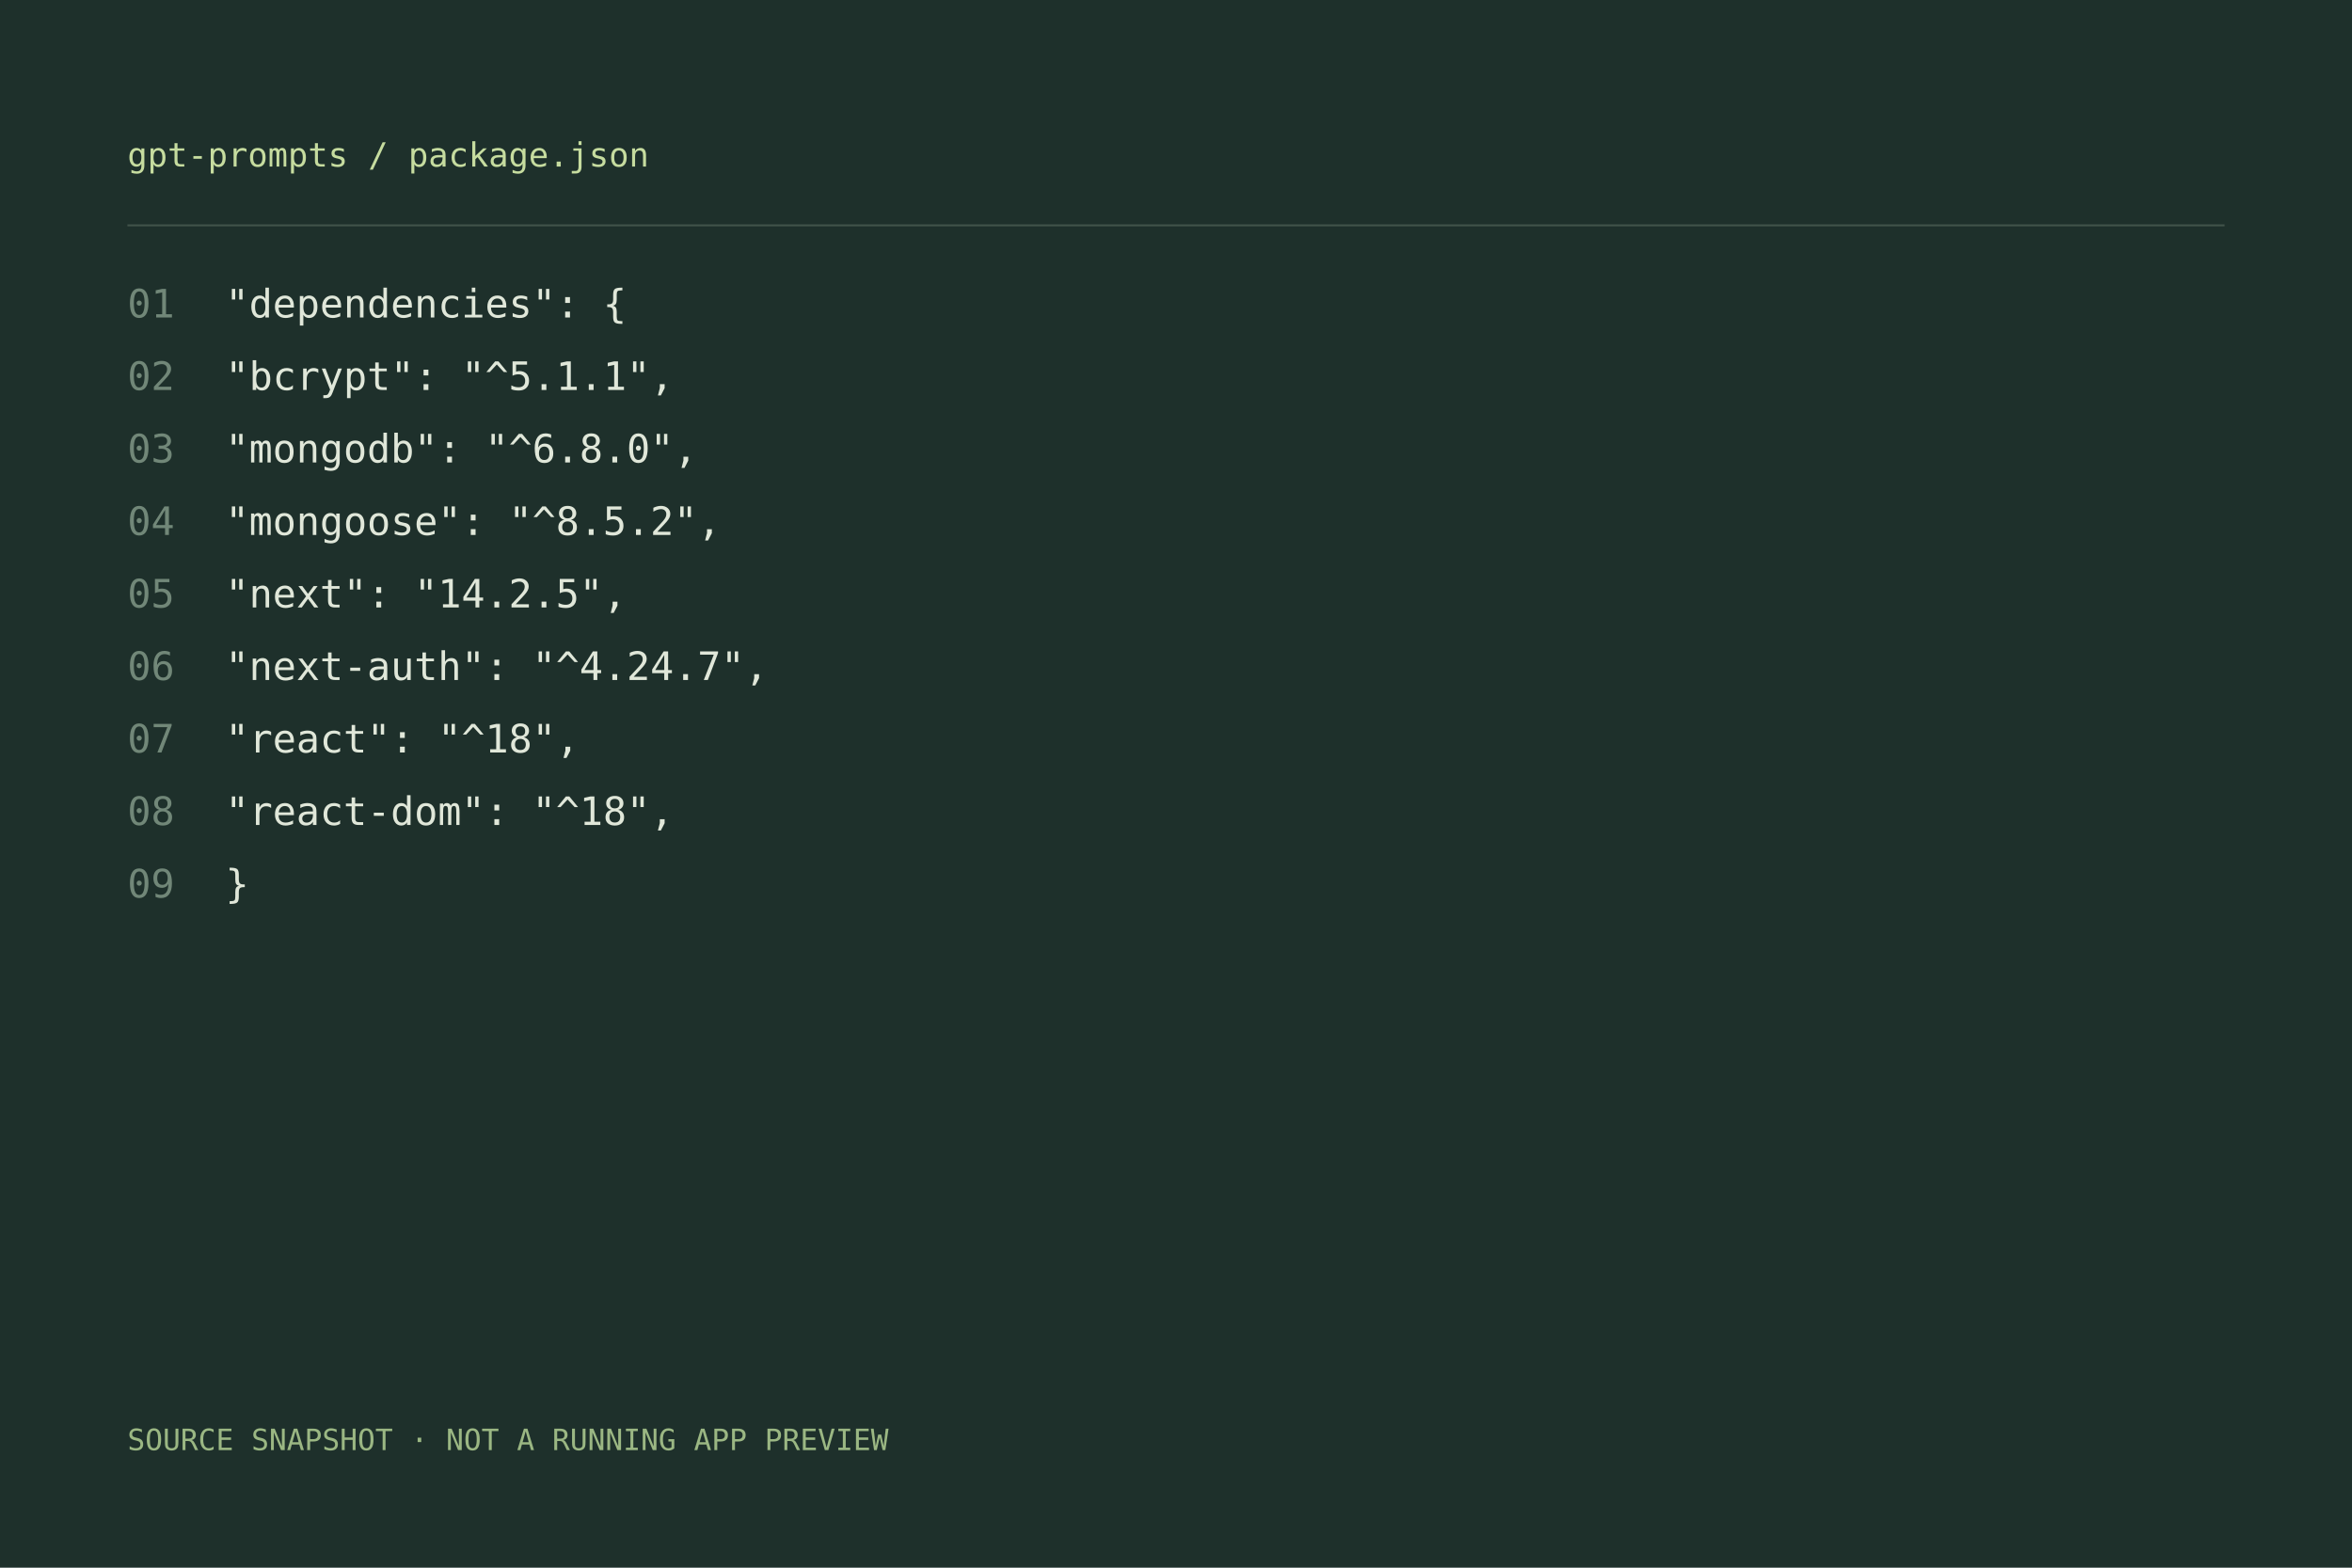
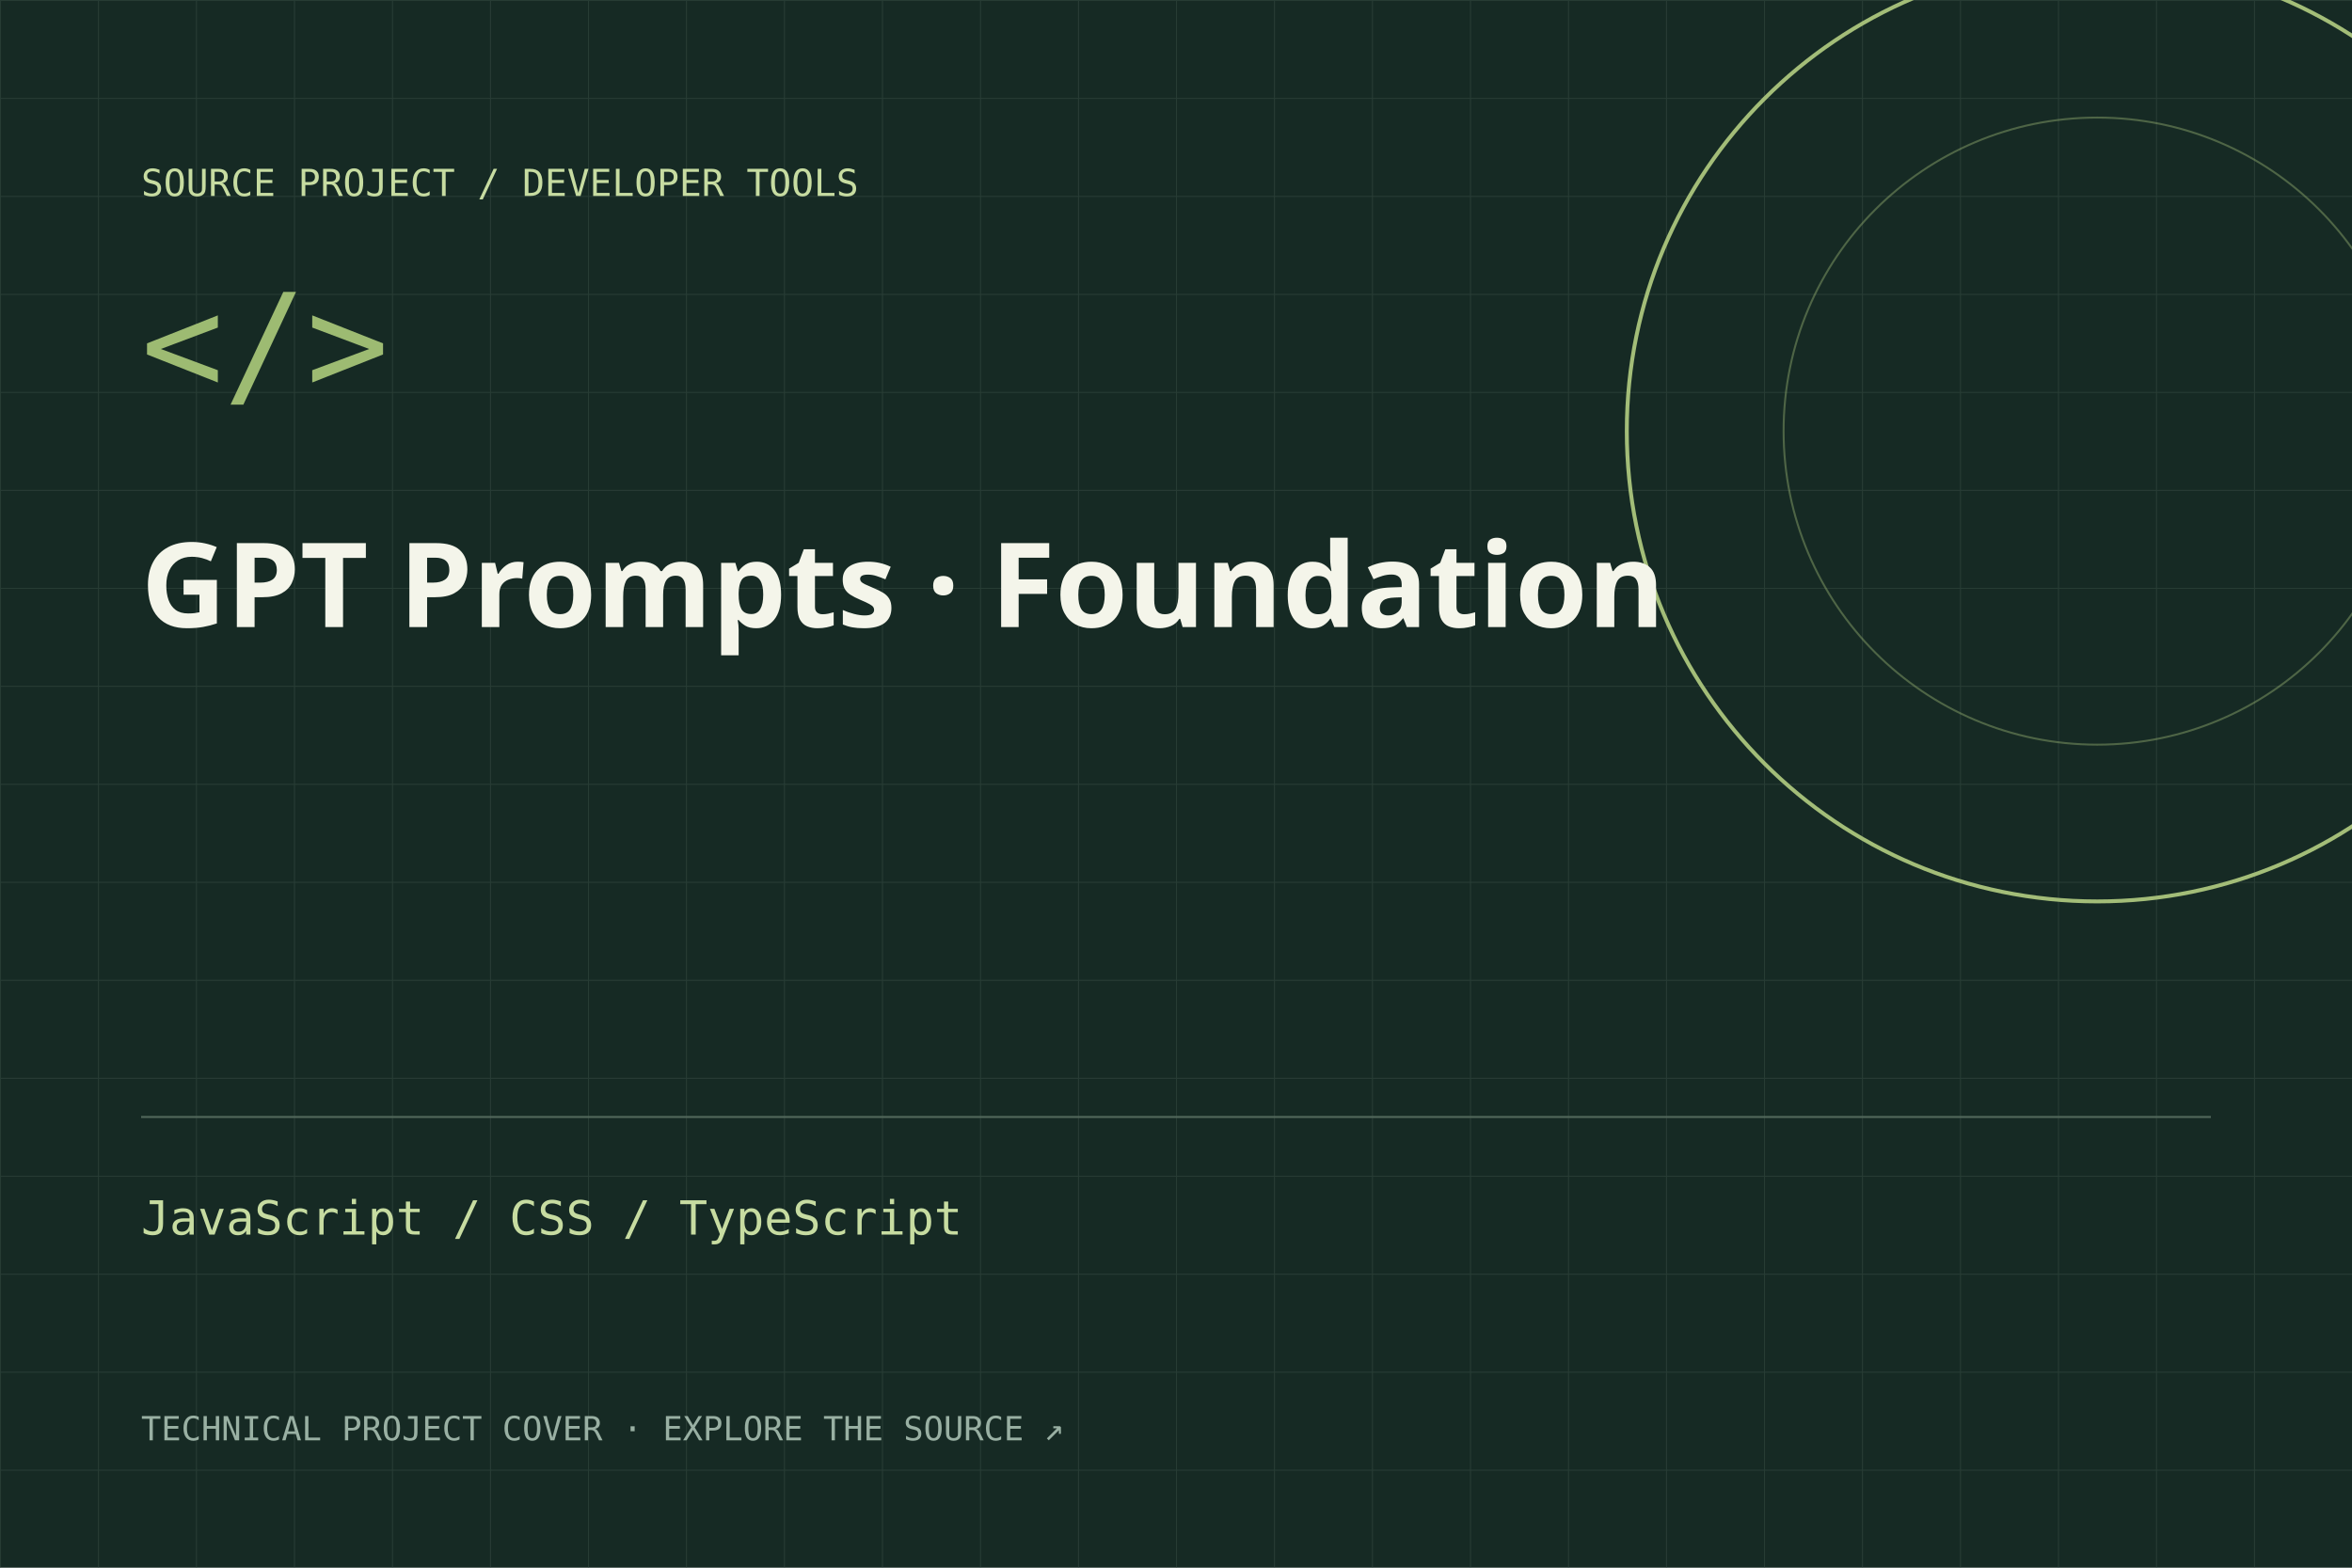
<svg xmlns="http://www.w3.org/2000/svg" width="1200" height="800" viewBox="0 0 1200 800">
-   <rect width="1200" height="800" fill="#1e302b" />
-   <text x="65" y="85" font-family="monospace" font-size="17" fill="#c6dc9f">gpt-prompts / package.json</text>
-   <path d="M65 115H1135" stroke="#41534a" />
-   <text x="65" y="162" font-family="monospace" font-size="20" fill="#718778">01</text>
-   <text x="115" y="162" font-family="monospace" font-size="20" fill="#e0e7d9">"dependencies": {</text>
-   <text x="65" y="199" font-family="monospace" font-size="20" fill="#718778">02</text>
-   <text x="115" y="199" font-family="monospace" font-size="20" fill="#e0e7d9">  "bcrypt": "^5.1.1",</text>
-   <text x="65" y="236" font-family="monospace" font-size="20" fill="#718778">03</text>
-   <text x="115" y="236" font-family="monospace" font-size="20" fill="#e0e7d9">  "mongodb": "^6.8.0",</text>
-   <text x="65" y="273" font-family="monospace" font-size="20" fill="#718778">04</text>
-   <text x="115" y="273" font-family="monospace" font-size="20" fill="#e0e7d9">  "mongoose": "^8.5.2",</text>
-   <text x="65" y="310" font-family="monospace" font-size="20" fill="#718778">05</text>
-   <text x="115" y="310" font-family="monospace" font-size="20" fill="#e0e7d9">  "next": "14.2.5",</text>
-   <text x="65" y="347" font-family="monospace" font-size="20" fill="#718778">06</text>
-   <text x="115" y="347" font-family="monospace" font-size="20" fill="#e0e7d9">  "next-auth": "^4.24.7",</text>
-   <text x="65" y="384" font-family="monospace" font-size="20" fill="#718778">07</text>
-   <text x="115" y="384" font-family="monospace" font-size="20" fill="#e0e7d9">  "react": "^18",</text>
-   <text x="65" y="421" font-family="monospace" font-size="20" fill="#718778">08</text>
-   <text x="115" y="421" font-family="monospace" font-size="20" fill="#e0e7d9">  "react-dom": "^18",</text>
-   <text x="65" y="458" font-family="monospace" font-size="20" fill="#718778">09</text>
-   <text x="115" y="458" font-family="monospace" font-size="20" fill="#e0e7d9">}</text>
-   <text x="65" y="740" font-family="monospace" font-size="15" fill="#9bb783">SOURCE SNAPSHOT · NOT A RUNNING APP PREVIEW</text>
+   <defs>
+     <pattern id="grid" width="50" height="50" patternUnits="userSpaceOnUse">
+       <path d="M50 0H0V50" fill="none" stroke="#3c5148" stroke-width="1" />
+     </pattern>
+   </defs>
+   <rect width="1200" height="800" fill="#162a24" />
+   <rect width="1200" height="800" fill="url(#grid)" opacity=".45" />
+   <circle cx="1070" cy="220" r="240" fill="none" stroke="#a3bd78" stroke-width="2" />
+   <circle cx="1070" cy="220" r="160" fill="none" stroke="#a3bd78" opacity=".4" />
+   <text x="72" y="100" font-family="monospace" font-size="19" fill="#c7dca1">SOURCE PROJECT / DEVELOPER TOOLS</text>
+   <text x="72" y="200" font-family="monospace" font-size="70" fill="#9dbb72">&lt;/&gt;</text>
+   <text x="72" y="320" font-family="sans-serif" font-size="60" font-weight="600" fill="#f4f5ea">GPT Prompts · Foundation</text>
+   <path d="M72 570H1128" stroke="#52685b" />
+   <text x="72" y="630" font-family="monospace" font-size="24" fill="#c7dca1">JavaScript / CSS / TypeScript</text>
+   <text x="72" y="735" font-family="monospace" font-size="17" fill="#99b0a3">TECHNICAL PROJECT COVER · EXPLORE THE SOURCE ↗</text>
</svg>
